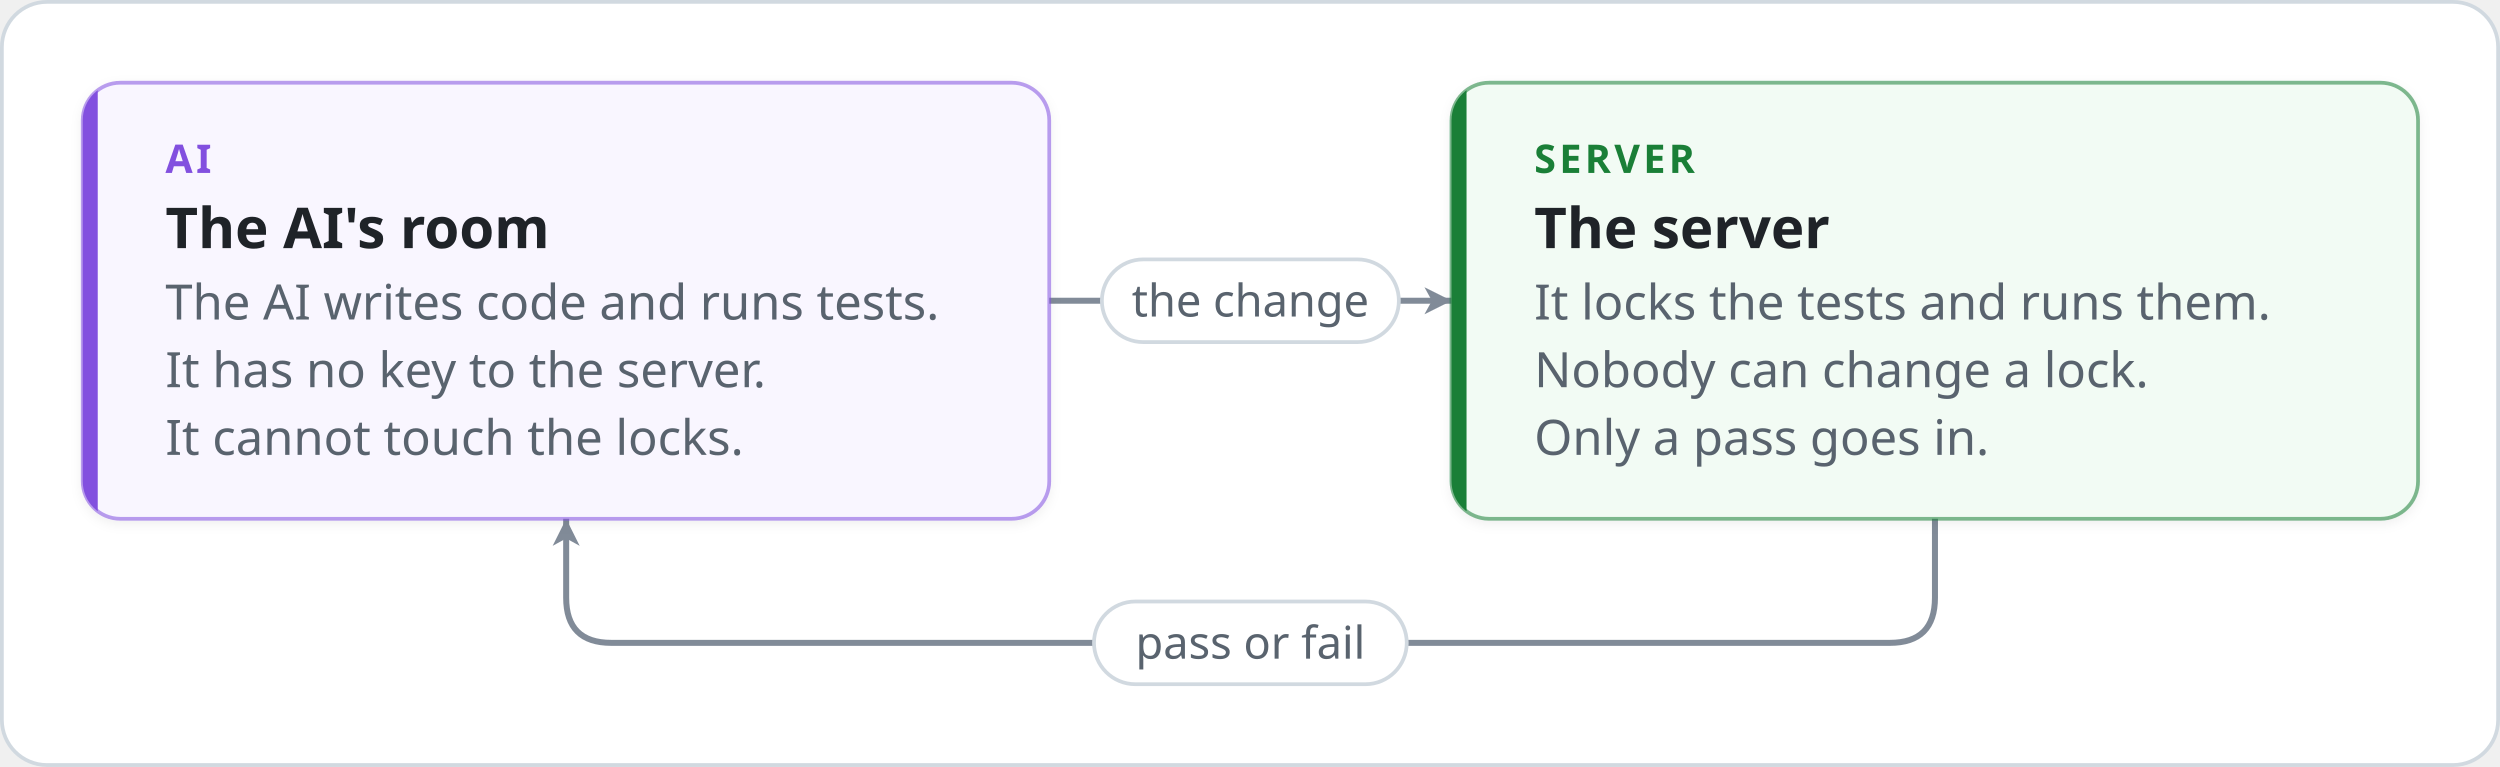
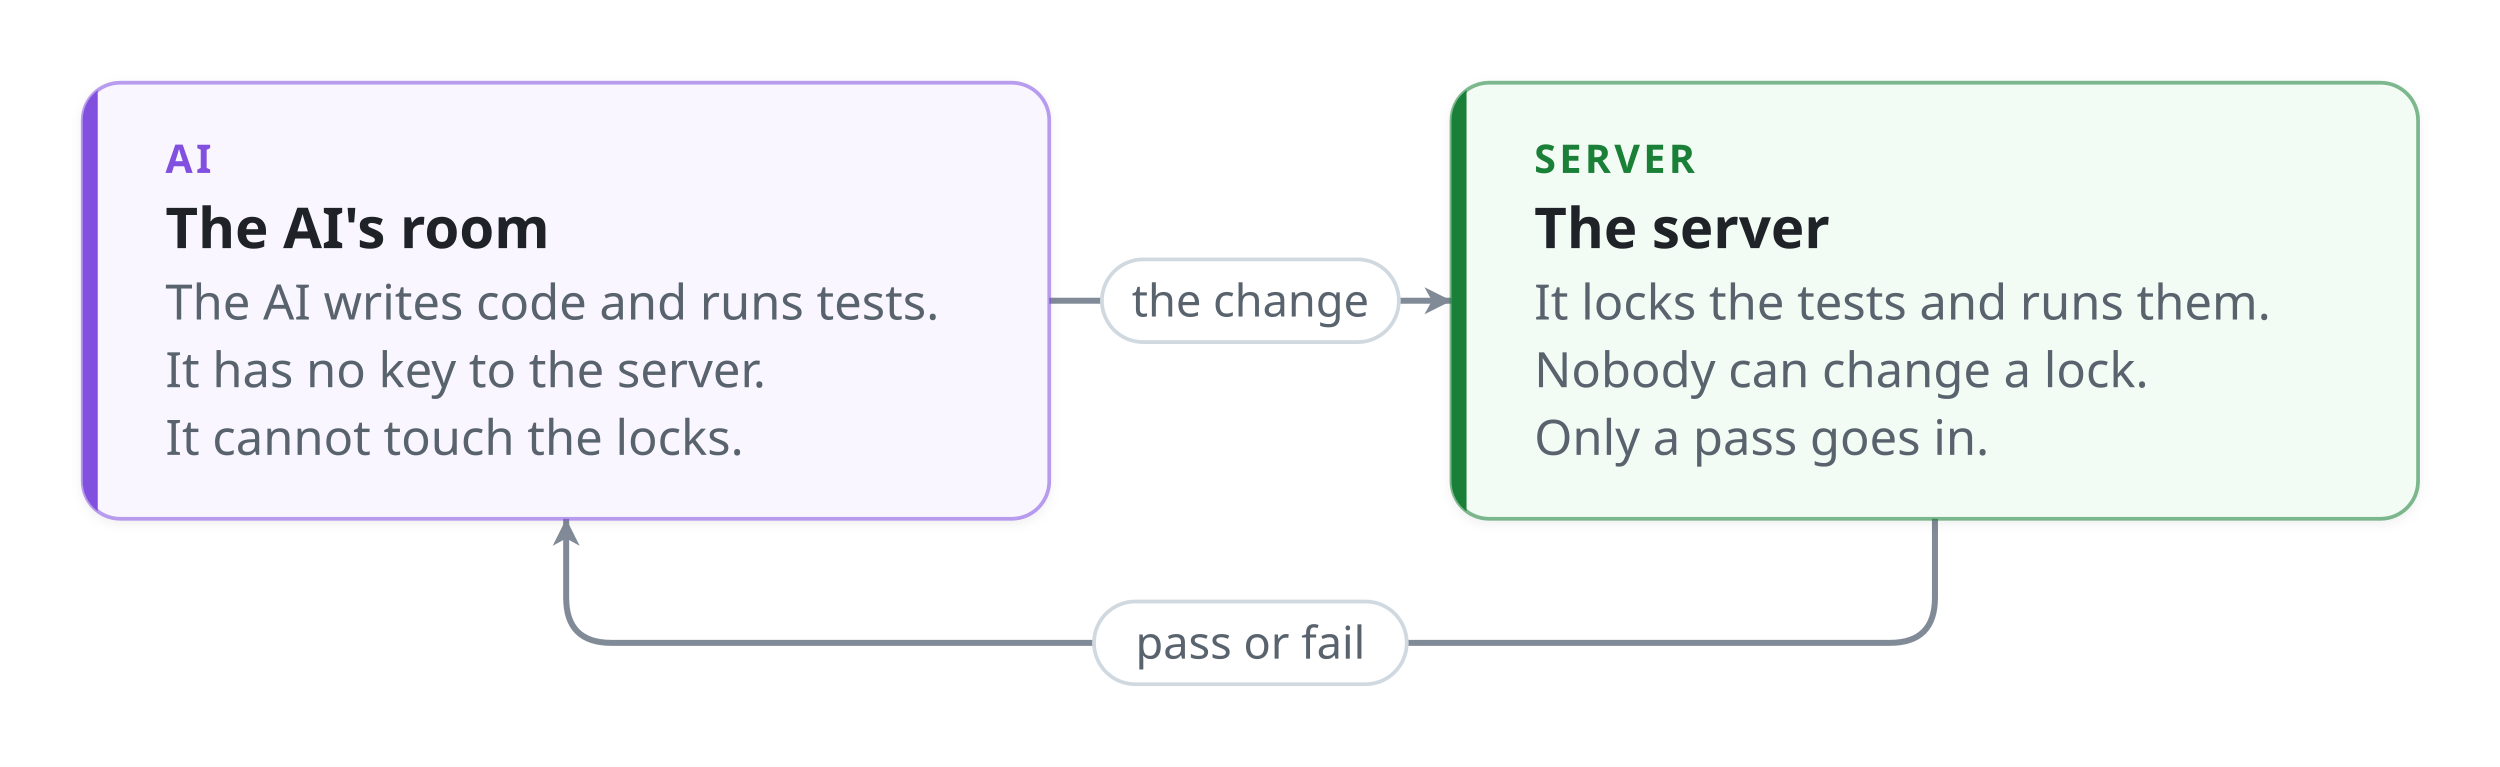
<svg xmlns="http://www.w3.org/2000/svg" viewBox="-22 -22 665 204" width="665" height="204" role="img" aria-labelledby="title desc" font-family="-apple-system, BlinkMacSystemFont, 'Segoe UI', 'Noto Sans', Helvetica, Arial, sans-serif">
  <defs>
    <marker id="arrow-plain" viewBox="0 0 10 10" refX="9" refY="5" markerWidth="9" markerHeight="9" markerUnits="userSpaceOnUse" orient="auto-start-reverse">
      <path d="M1,1 L9,5 L1,9 L3.2,5 z" fill="#818b98" />
    </marker>
    <marker id="arrow-fail" viewBox="0 0 10 10" refX="9" refY="5" markerWidth="9" markerHeight="9" markerUnits="userSpaceOnUse" orient="auto-start-reverse">
      <path d="M1,1 L9,5 L1,9 L3.2,5 z" fill="#cf222e" />
    </marker>
    <marker id="arrow-pass" viewBox="0 0 10 10" refX="9" refY="5" markerWidth="9" markerHeight="9" markerUnits="userSpaceOnUse" orient="auto-start-reverse">
      <path d="M1,1 L9,5 L1,9 L3.2,5 z" fill="#1a7f37" />
    </marker>
    <filter id="shadow" x="-10%" y="-10%" width="120%" height="140%">
      <feDropShadow dx="0" dy="1" stdDeviation="1.6" flood-color="#1f2328" flood-opacity="0.07" />
    </filter>
  </defs>
-   <rect x="-21.5" y="-21.5" width="664" height="203" rx="12" fill="#ffffff" stroke="#d1d9e0" />
+   <rect x="-22" y="-22" width="665" height="204" fill="#ffffff" />
  <path d="M257.1,58.0 L364.1,58.0" fill="none" stroke="#818b98" stroke-width="1.6" stroke-linecap="round" stroke-linejoin="round" marker-end="url(#arrow-plain)" />
  <path d="M492.7,116.0 L492.7,137.0 Q492.7,149.0 480.7,149.0 L140.6,149.0 Q128.6,149.0 128.6,137.0 L128.6,116.0" fill="none" stroke="#818b98" stroke-width="1.6" stroke-linecap="round" stroke-linejoin="round" marker-end="url(#arrow-plain)" />
  <rect x="0.0" y="0.0" width="257.1" height="116.0" rx="10" fill="#f9f6ff" stroke="#8250df" stroke-opacity="0.55" stroke-width="1" filter="url(#shadow)" />
  <clipPath id="clip0">
    <rect x="0.0" y="0.0" width="257.1" height="116.0" rx="10" />
  </clipPath>
  <rect x="0.0" y="0.0" width="4" height="116.0" fill="#8250df" clip-path="url(#clip0)" />
  <text x="22.0" y="24.0" font-size="10.5" font-weight="700" letter-spacing="0.9" fill="#8250df">AI</text>
  <text x="22.0" y="44.0" font-size="15" font-weight="600" fill="#1f2328">The AI's room</text>
  <text x="22.0" y="63.0" font-size="13" fill="#59636e">The AI writes code and runs tests.</text>
  <text x="22.0" y="81.0" font-size="13" fill="#59636e">It has no key to the server.</text>
  <text x="22.0" y="99.0" font-size="13" fill="#59636e">It cannot touch the locks.</text>
  <rect x="364.1" y="0.0" width="257.1" height="116.0" rx="10" fill="#f2fbf4" stroke="#1a7f37" stroke-opacity="0.55" stroke-width="1" filter="url(#shadow)" />
  <clipPath id="clip1">
    <rect x="364.1" y="0.0" width="257.1" height="116.0" rx="10" />
  </clipPath>
  <rect x="364.1" y="0.0" width="4" height="116.0" fill="#1a7f37" clip-path="url(#clip1)" />
  <text x="386.1" y="24.0" font-size="10.5" font-weight="700" letter-spacing="0.9" fill="#1a7f37">SERVER</text>
  <text x="386.1" y="44.0" font-size="15" font-weight="600" fill="#1f2328">The server</text>
  <text x="386.1" y="63.0" font-size="13" fill="#59636e">It locks the tests and runs them.</text>
  <text x="386.1" y="81.0" font-size="13" fill="#59636e">Nobody can change a lock.</text>
  <text x="386.1" y="99.0" font-size="13" fill="#59636e">Only a pass goes in.</text>
  <rect x="271.1" y="47.0" width="79.0" height="22" rx="11.0" fill="#ffffff" stroke="#d1d9e0" stroke-width="1" />
  <text x="310.6" y="62.2" text-anchor="middle" font-size="12" font-weight="500" fill="#59636e">the change</text>
  <rect x="269.0" y="138.0" width="83.2" height="22" rx="11.0" fill="#ffffff" stroke="#d1d9e0" stroke-width="1" />
  <text x="310.6" y="153.2" text-anchor="middle" font-size="12" font-weight="500" fill="#59636e">pass or fail</text>
</svg>
